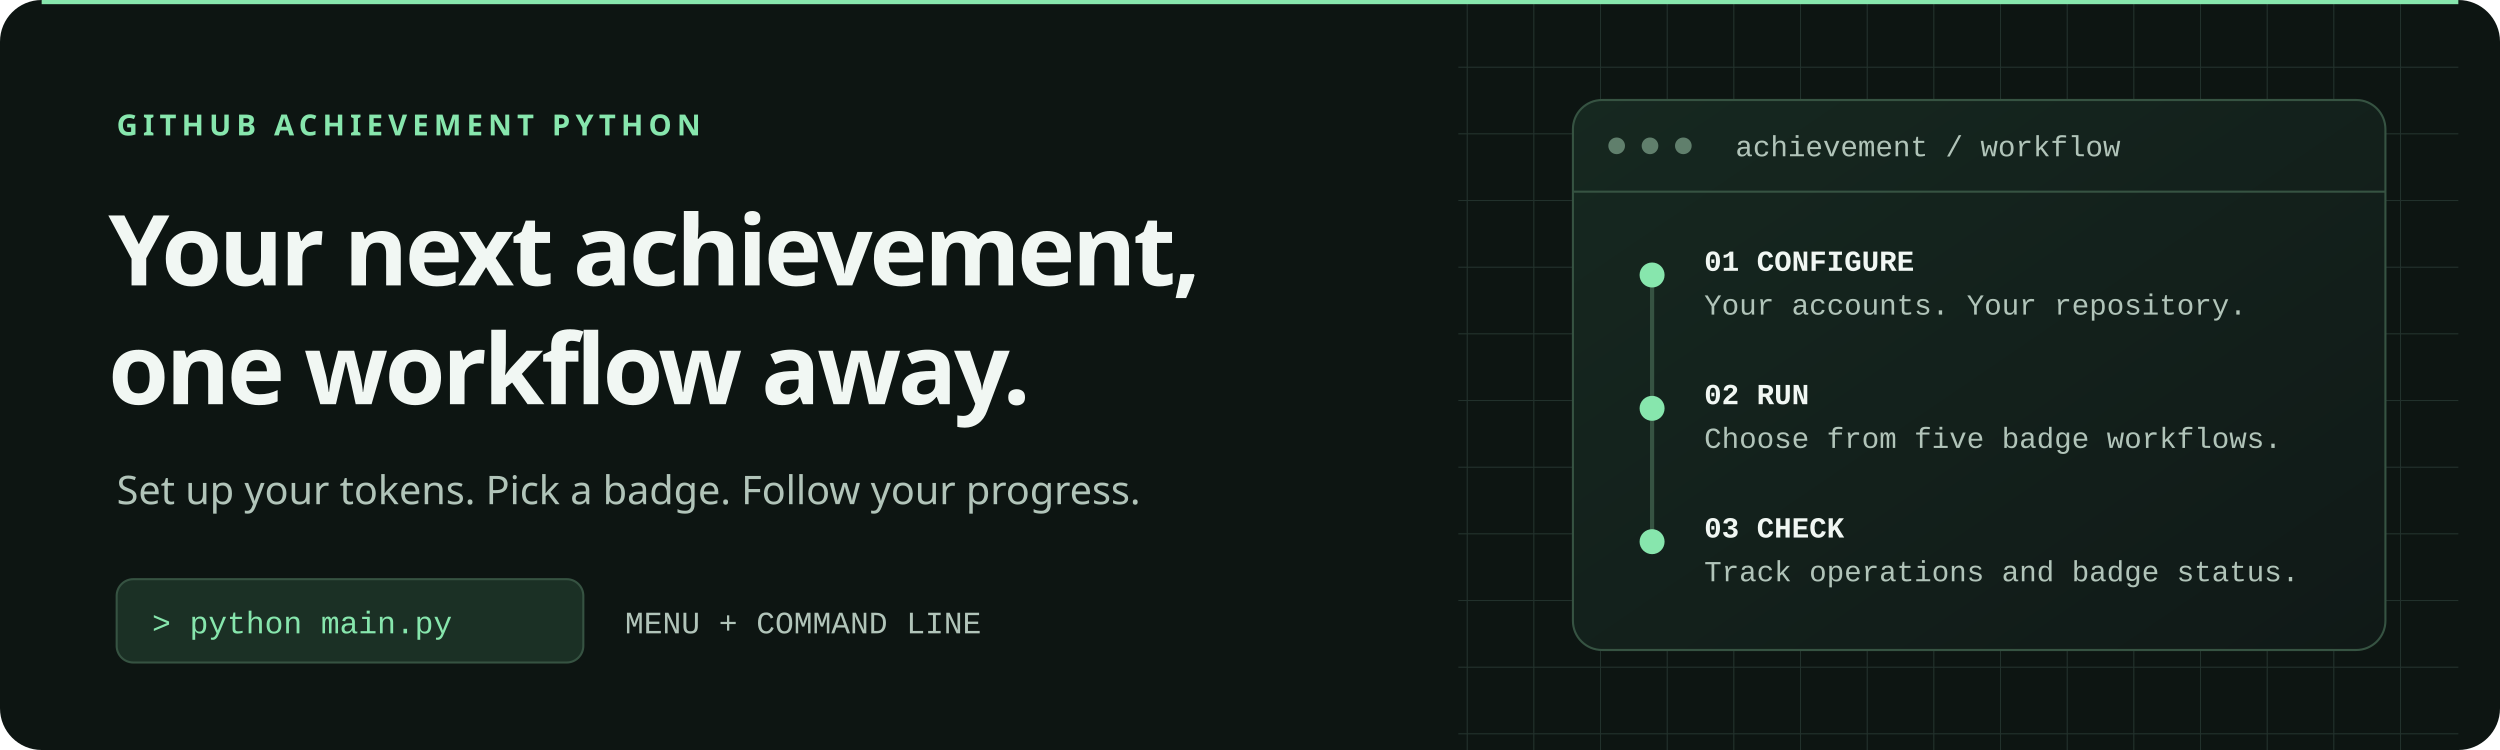
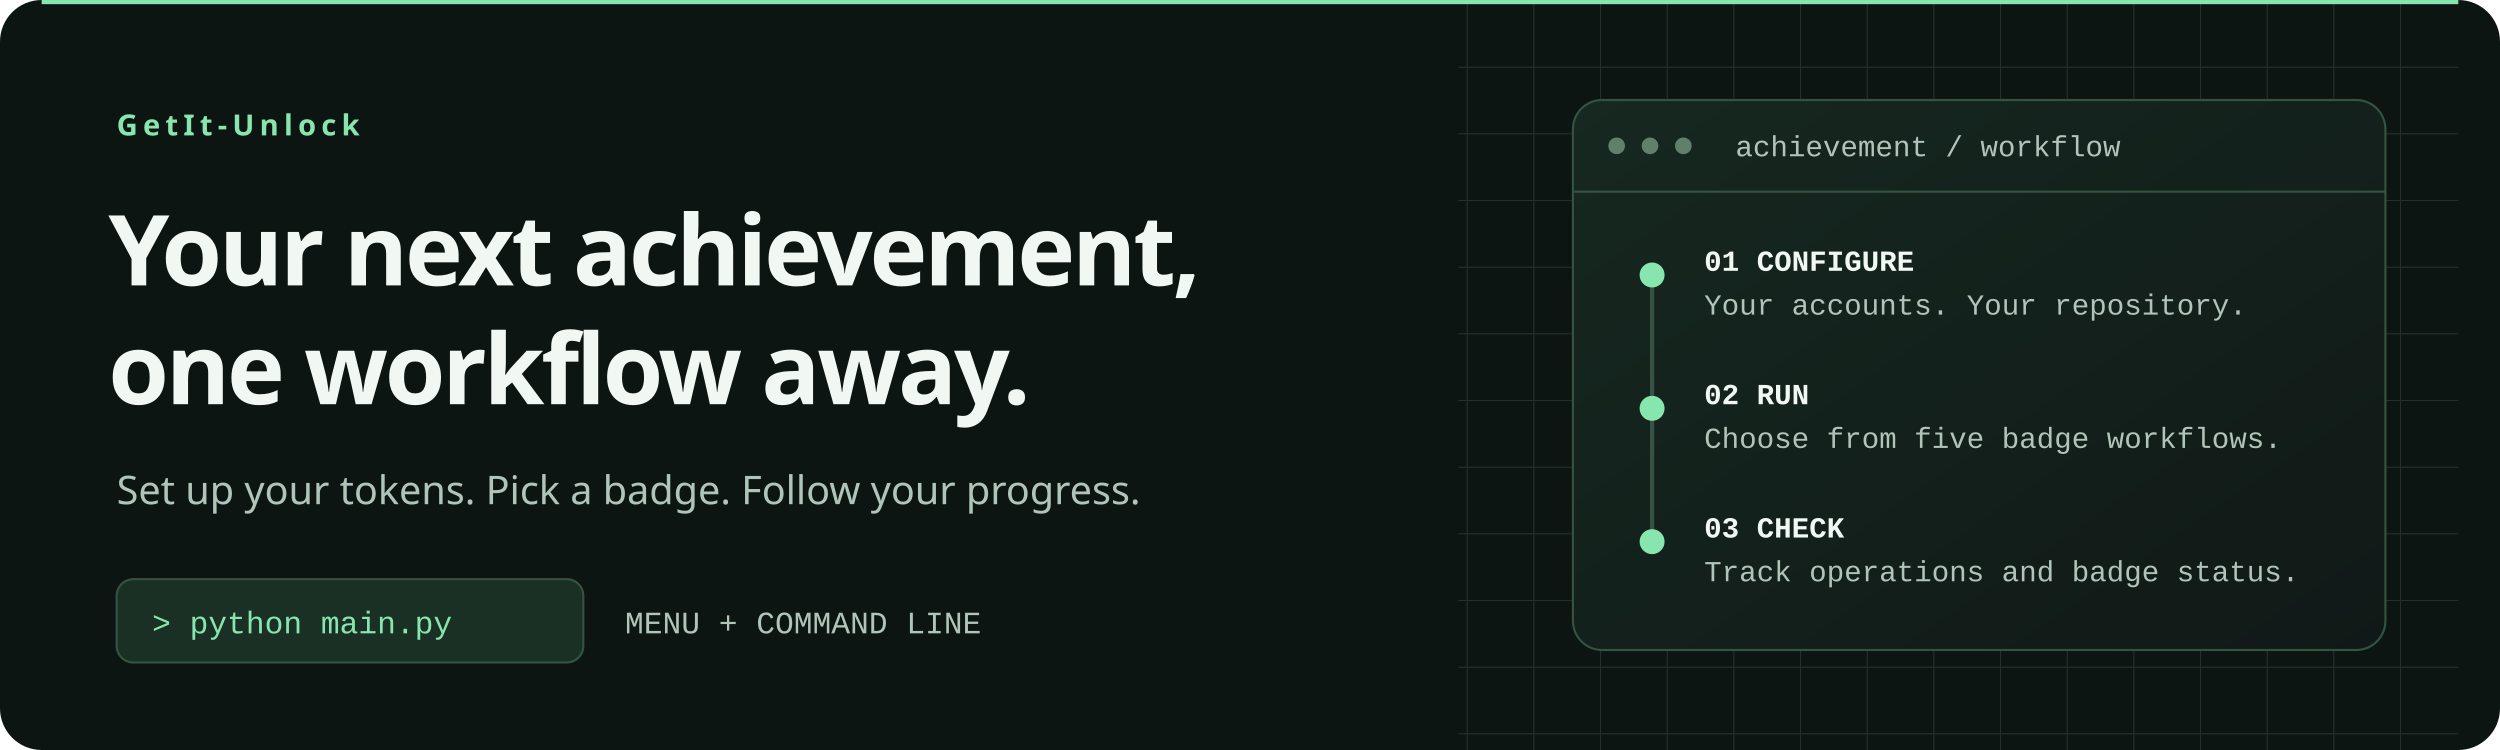
<svg xmlns="http://www.w3.org/2000/svg" width="1200" height="360" viewBox="0 0 1200 360" role="img" aria-labelledby="title desc">
  <defs>
    <pattern id="grid" width="32" height="32" patternUnits="userSpaceOnUse">
      <path d="M32 0H0V32" fill="none" stroke="#22312c" stroke-width="1" />
    </pattern>
    <linearGradient id="panel" x1="0" y1="0" x2="1" y2="1">
      <stop stop-color="#162820" />
      <stop offset="1" stop-color="#101917" />
    </linearGradient>
  </defs>
  <rect width="1200" height="360" rx="20" fill="#0d1512" />
  <rect x="700" width="480" height="360" fill="url(#grid)" />
  <path d="M20 0H1180" stroke="#87e6ad" stroke-width="4" />
  <g font-family="'Segoe UI', sans-serif">
-     <text x="56" y="65" fill="#87e6ad" font-size="14" font-weight="700" letter-spacing="2.5">GITHUB ACHIEVEMENT PYTHON</text>
+     <text x="56" y="65" fill="#87e6ad" font-size="14" font-weight="700" letter-spacing="2.5">GetIt-Unlock</text>
    <text x="52" y="137" fill="#f1f7f3" font-size="47" font-weight="700" letter-spacing="-1.5">Your next achievement,</text>
    <text x="52" y="194" fill="#f1f7f3" font-size="47" font-weight="700" letter-spacing="-1.5">one workflow away.</text>
    <text x="56" y="242" fill="#b1c4b9" font-size="19">Set up your tokens. Pick a badge. Follow your progress.</text>
  </g>
  <g font-family="Consolas, 'Courier New', monospace" font-size="15">
    <rect x="56" y="278" width="224" height="40" rx="8" fill="#1b3025" stroke="#365342" />
    <text x="73" y="304" fill="#87e6ad">&gt; python main.py</text>
    <text x="300" y="304" fill="#b1c4b9">MENU + COMMAND LINE</text>
  </g>
  <rect x="755" y="48" width="390" height="264" rx="14" fill="url(#panel)" stroke="#365342" />
  <path d="M755 92H1145" stroke="#365342" />
  <g fill="#607f6c">
    <circle cx="776" cy="70" r="4" />
    <circle cx="792" cy="70" r="4" />
    <circle cx="808" cy="70" r="4" />
  </g>
  <g font-family="Consolas, 'Courier New', monospace" font-size="14">
    <text x="833" y="75" fill="#b1c4b9">achievement / workflow</text>
    <path d="M793 132V260" stroke="#365342" stroke-width="2" />
    <g fill="#87e6ad">
      <circle cx="793" cy="132" r="6" />
      <circle cx="793" cy="196" r="6" />
      <circle cx="793" cy="260" r="6" />
    </g>
    <text x="818" y="130" fill="#f1f7f3" font-weight="700">01  CONFIGURE</text>
    <text x="818" y="151" fill="#b1c4b9">Your accounts. Your repository.</text>
    <text x="818" y="194" fill="#f1f7f3" font-weight="700">02  RUN</text>
    <text x="818" y="215" fill="#b1c4b9">Choose from five badge workflows.</text>
    <text x="818" y="258" fill="#f1f7f3" font-weight="700">03  CHECK</text>
    <text x="818" y="279" fill="#b1c4b9">Track operations and badge status.</text>
  </g>
</svg>
